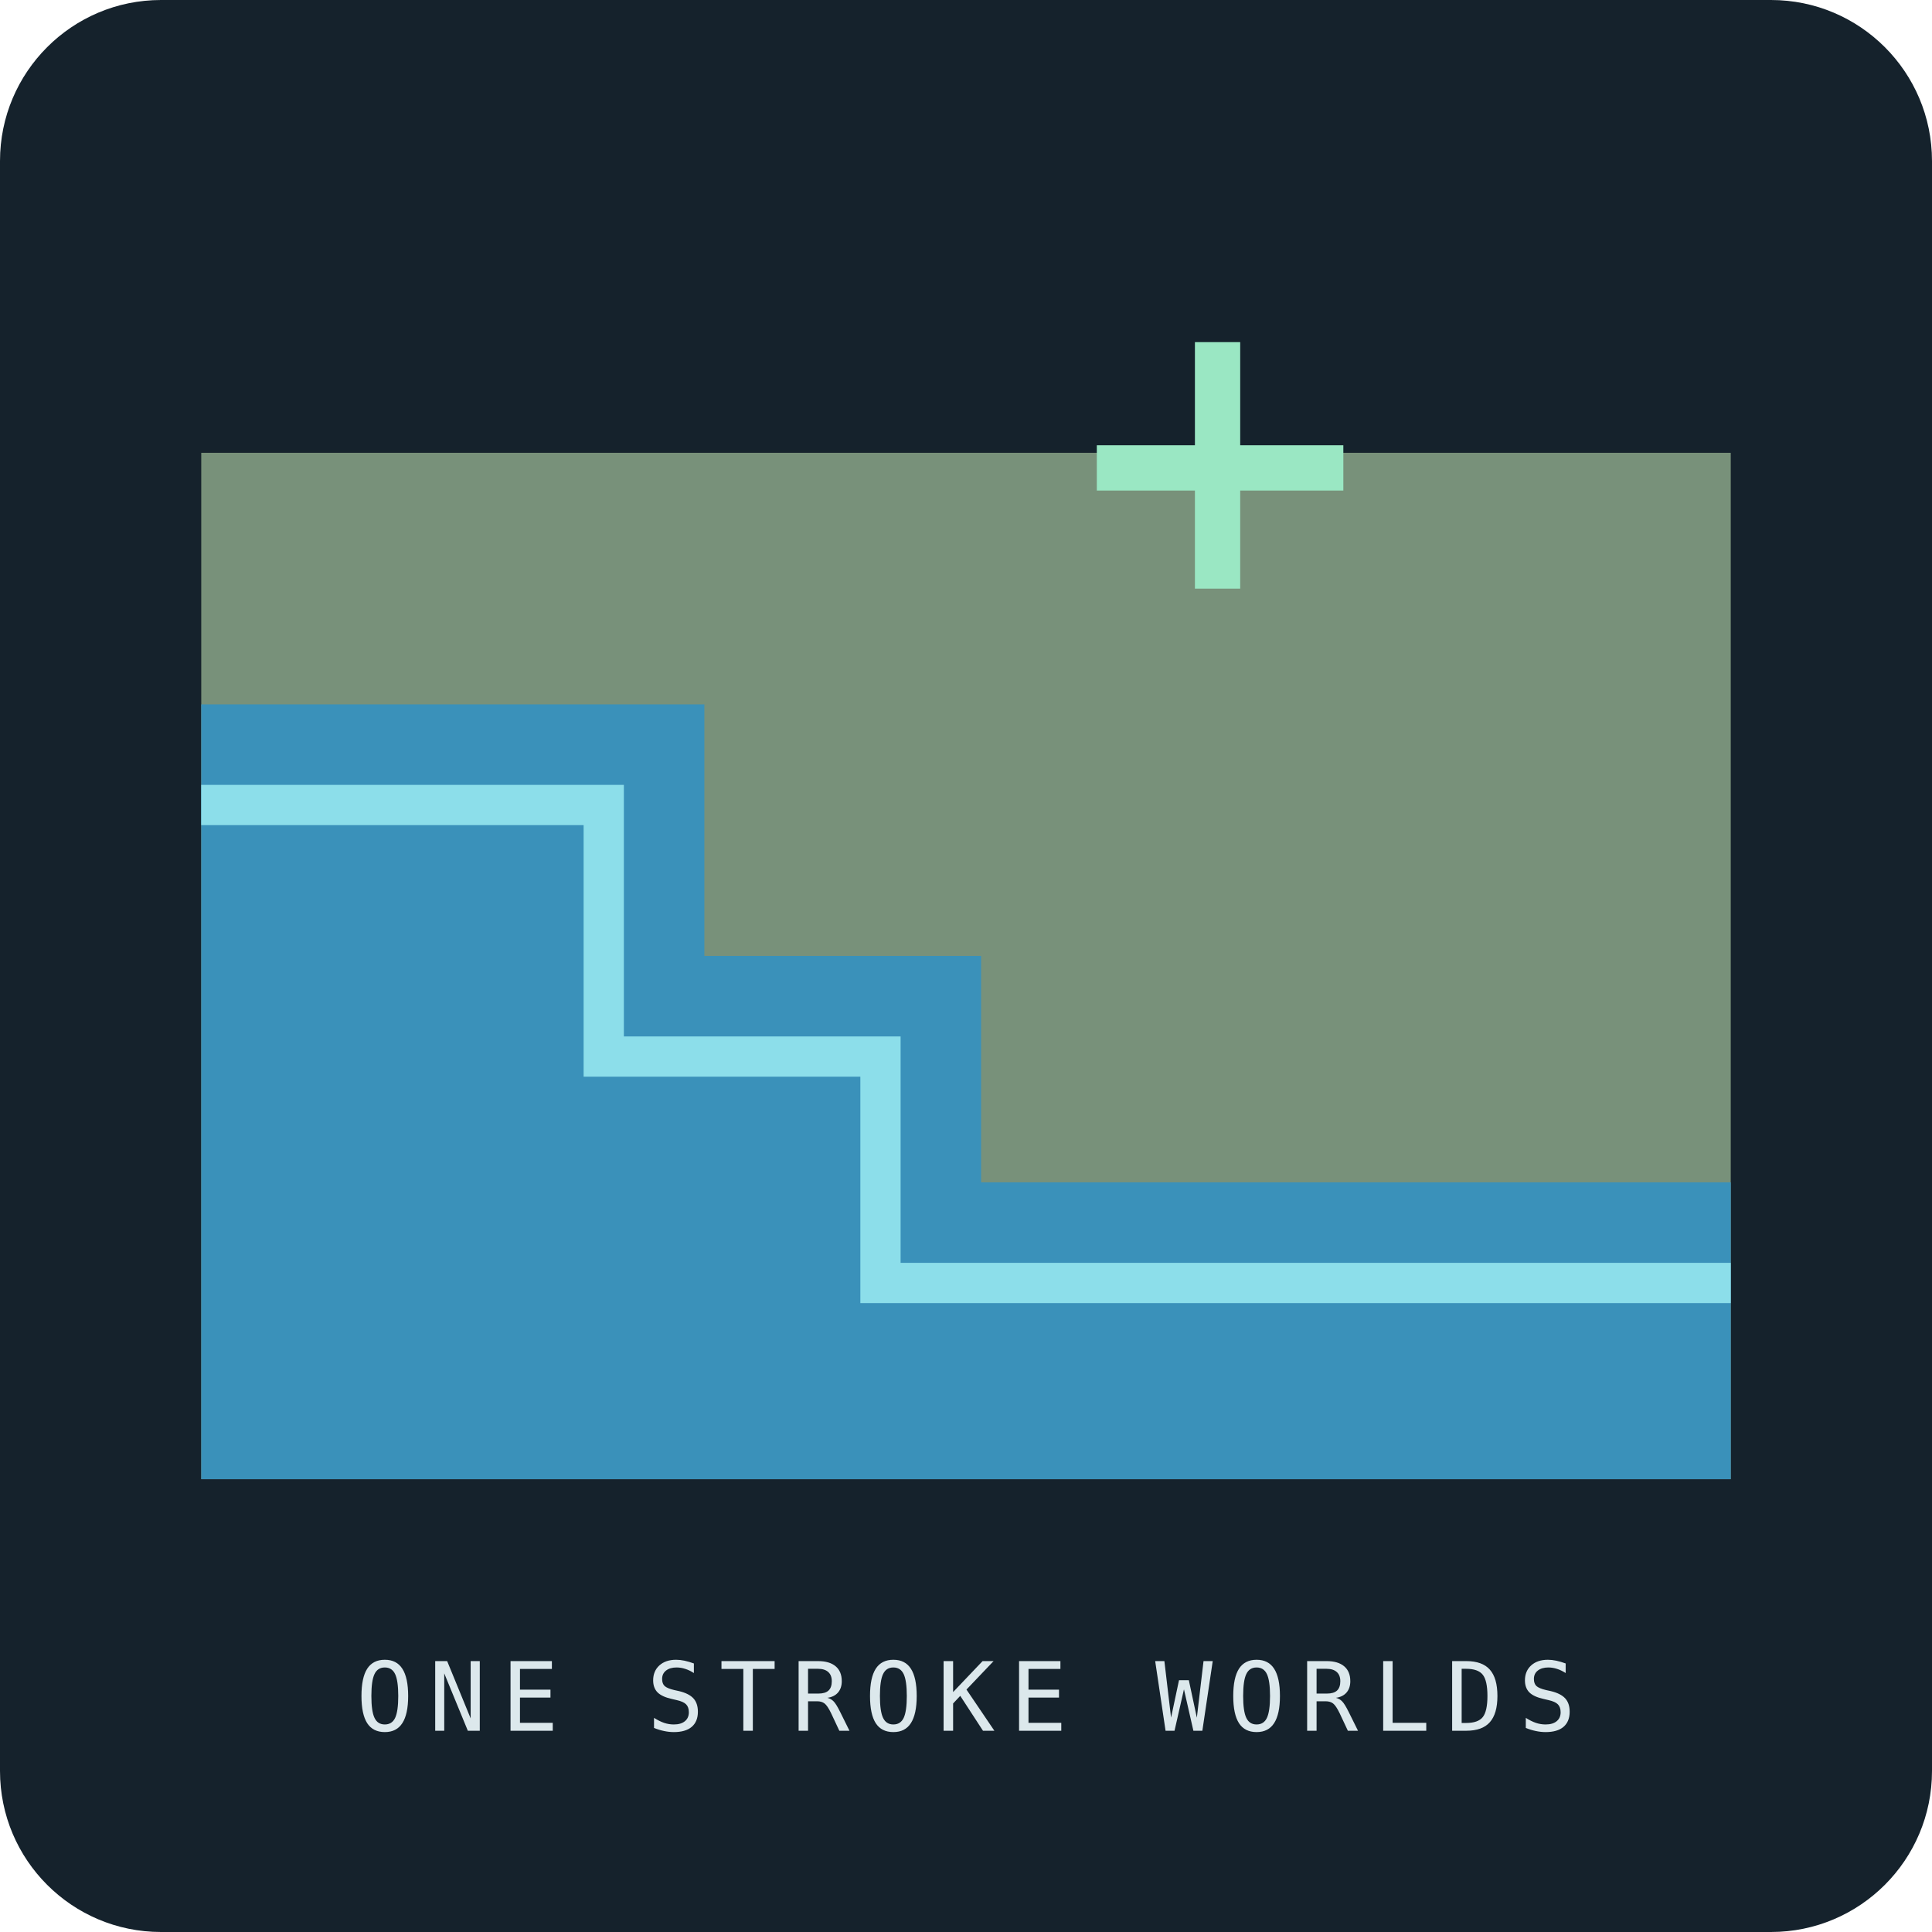
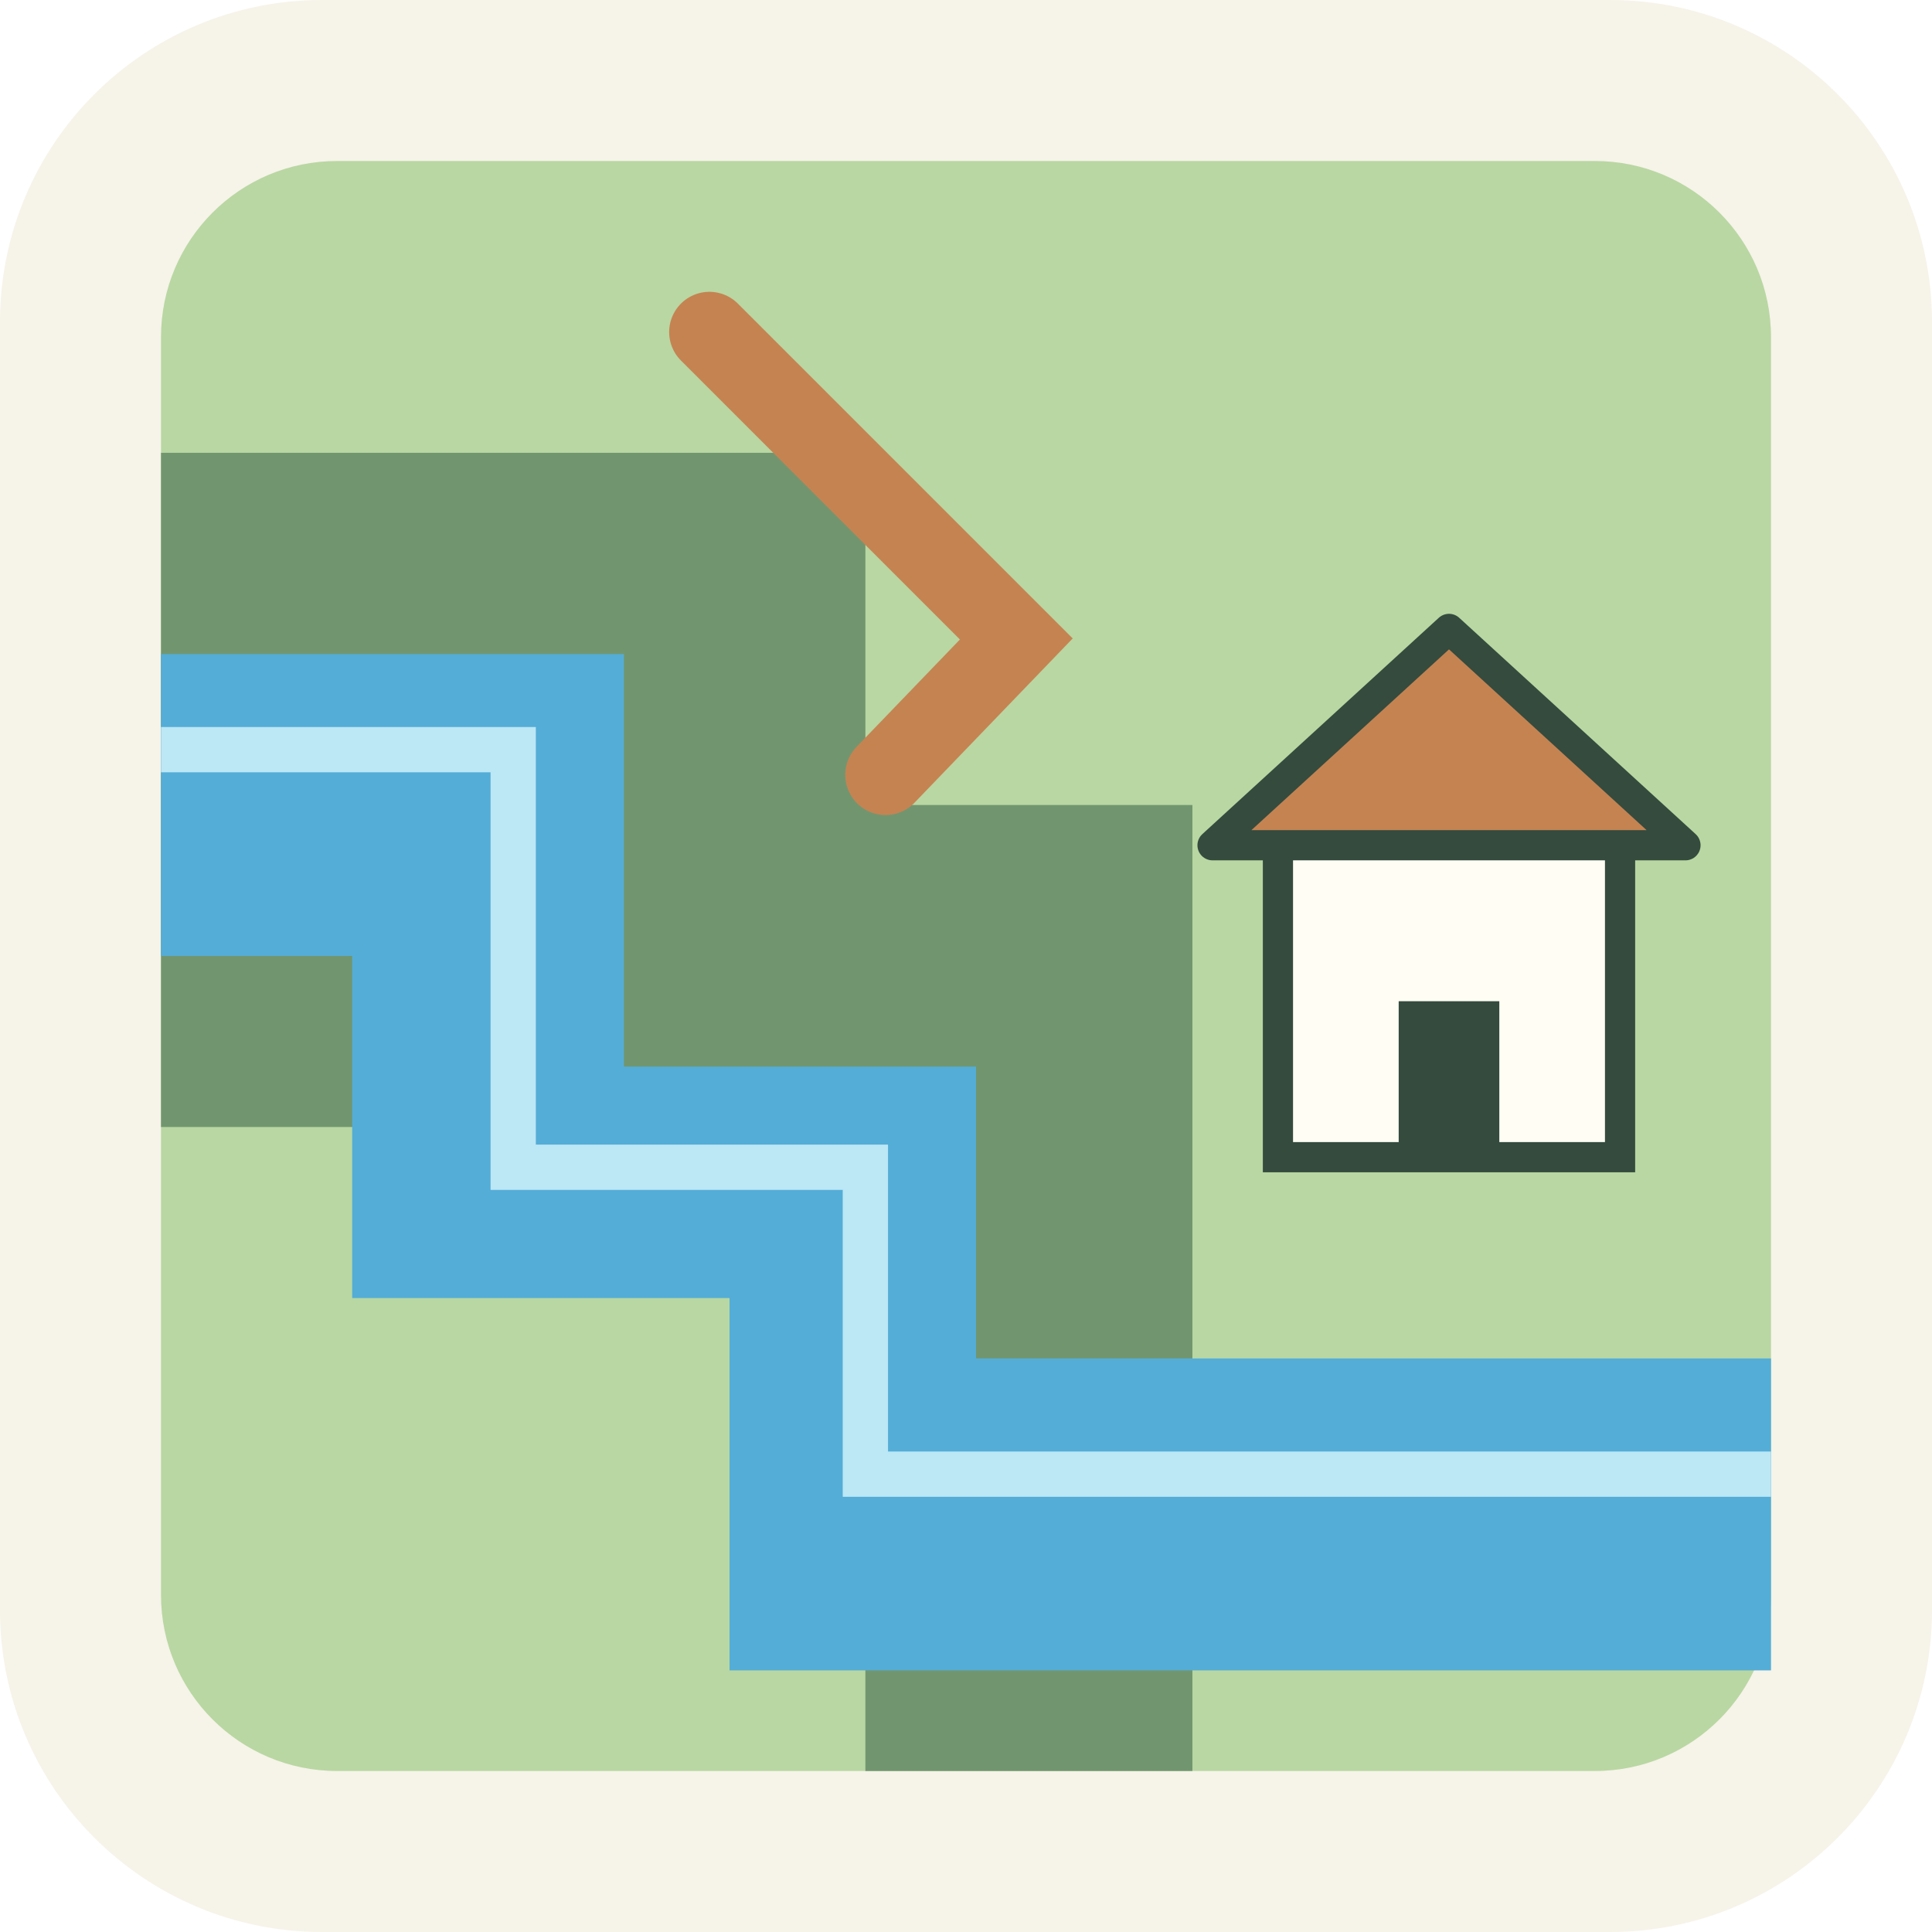
<svg xmlns="http://www.w3.org/2000/svg" viewBox="0 0 384 384">
-   <rect width="384" height="384" rx="32" fill="#15222c" />
-   <path d="M40 90h304v204H40z" fill="#78917a" />
-   <path d="M40 140h100v50h55v45h149v59H40z" fill="#3a91ba" />
-   <path d="M40 160h80v50h55v45h169" fill="none" stroke="#8cdeea" stroke-width="8" />
-   <path d="M242 68v49m-24-24h49" stroke="#9ae7c3" stroke-width="9" />
-   <text x="192" y="344" fill="#dce8ec" text-anchor="middle" font-family="monospace" font-size="19" letter-spacing="3">ONE STROKE WORLDS</text>
+   <rect width="384" height="384" rx="64" fill="#F6F3E9" />
+   <rect x="32" y="32" width="320" height="320" rx="35" fill="#B9D7A2" />
+   <path d="M32 90h140v70h65v192h-65V224H32z" fill="#71966F" />
+   <path d="M32 130h92v82h70v58h158v62H145V258H70v-68H32z" fill="#54ADD7" />
+   <path d="M32 149h70v83h70v61h180" fill="none" stroke="#BCE7F5" stroke-width="9" />
+   <path d="M141 66l61 61-26 27" fill="none" stroke="#C58352" stroke-linecap="round" stroke-width="16" />
+   <path d="M254 166h68v64h-68z" fill="#FFFDF4" stroke="#344B3E" stroke-width="6" />
+   <path d="M241 168l47-43 47 43z" fill="#C58352" stroke="#344B3E" stroke-linejoin="round" stroke-width="6" />
+   <path d="M278 199h20v31h-20z" fill="#344B3E" />
</svg>
